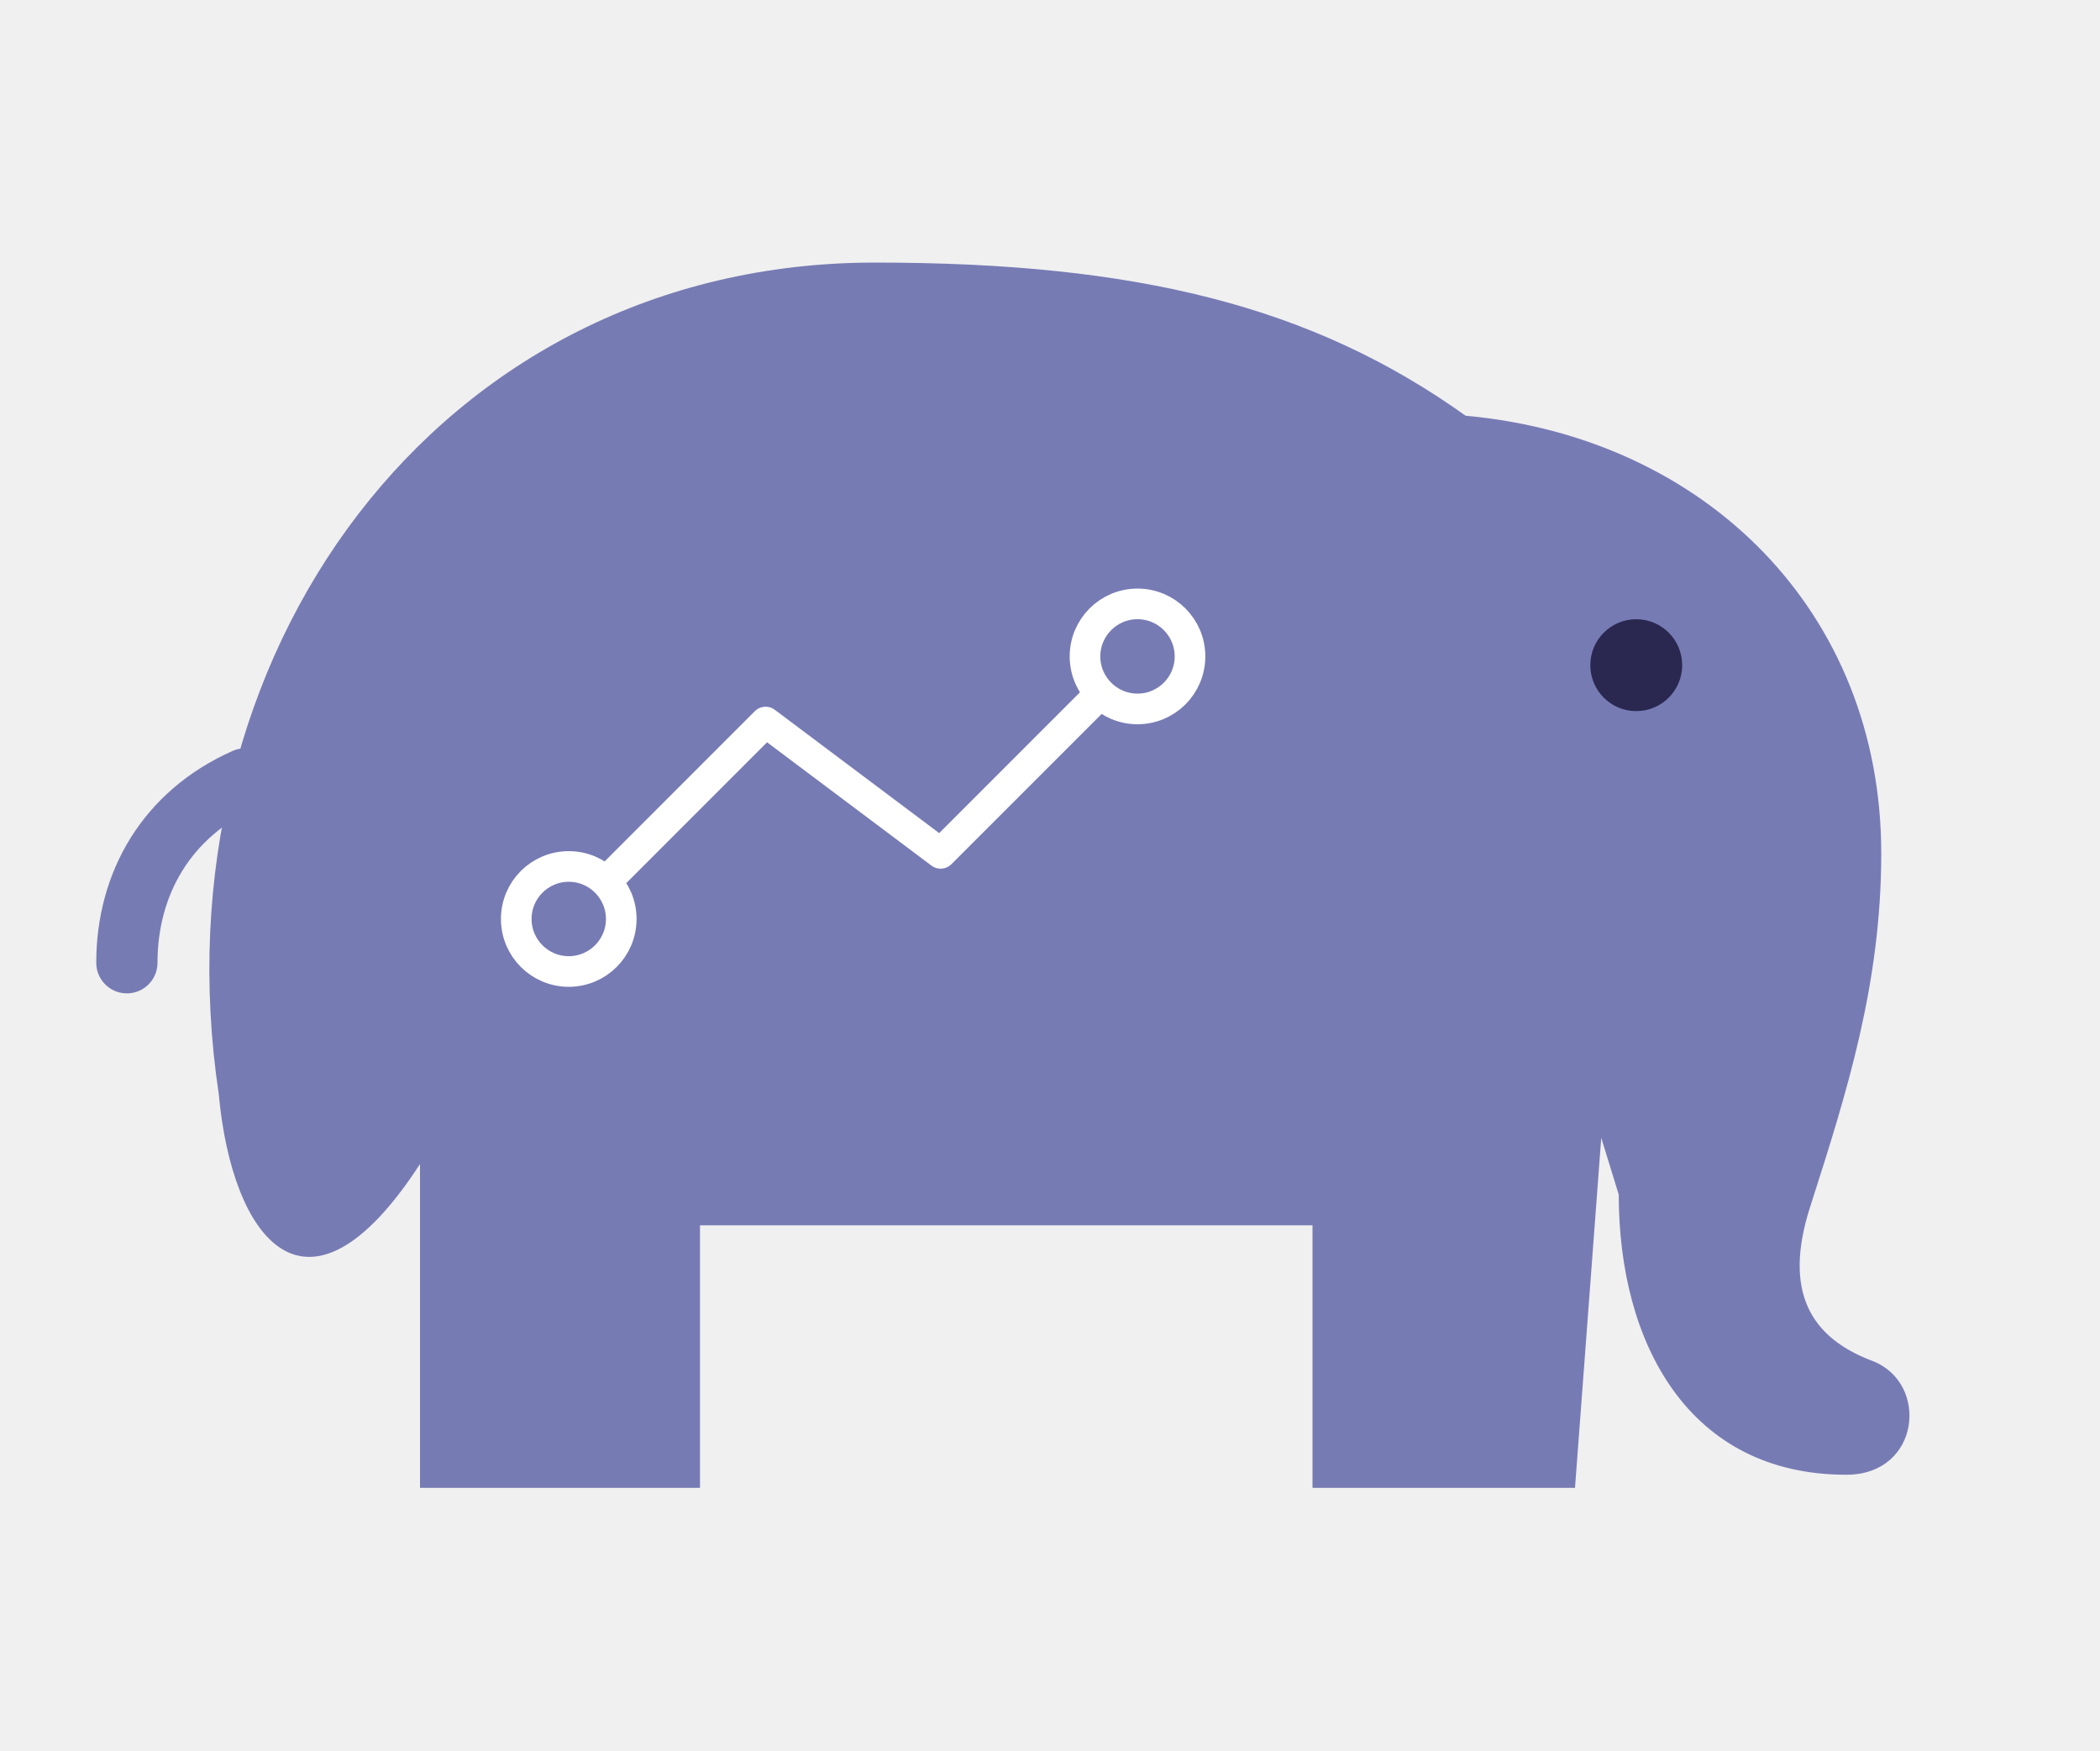
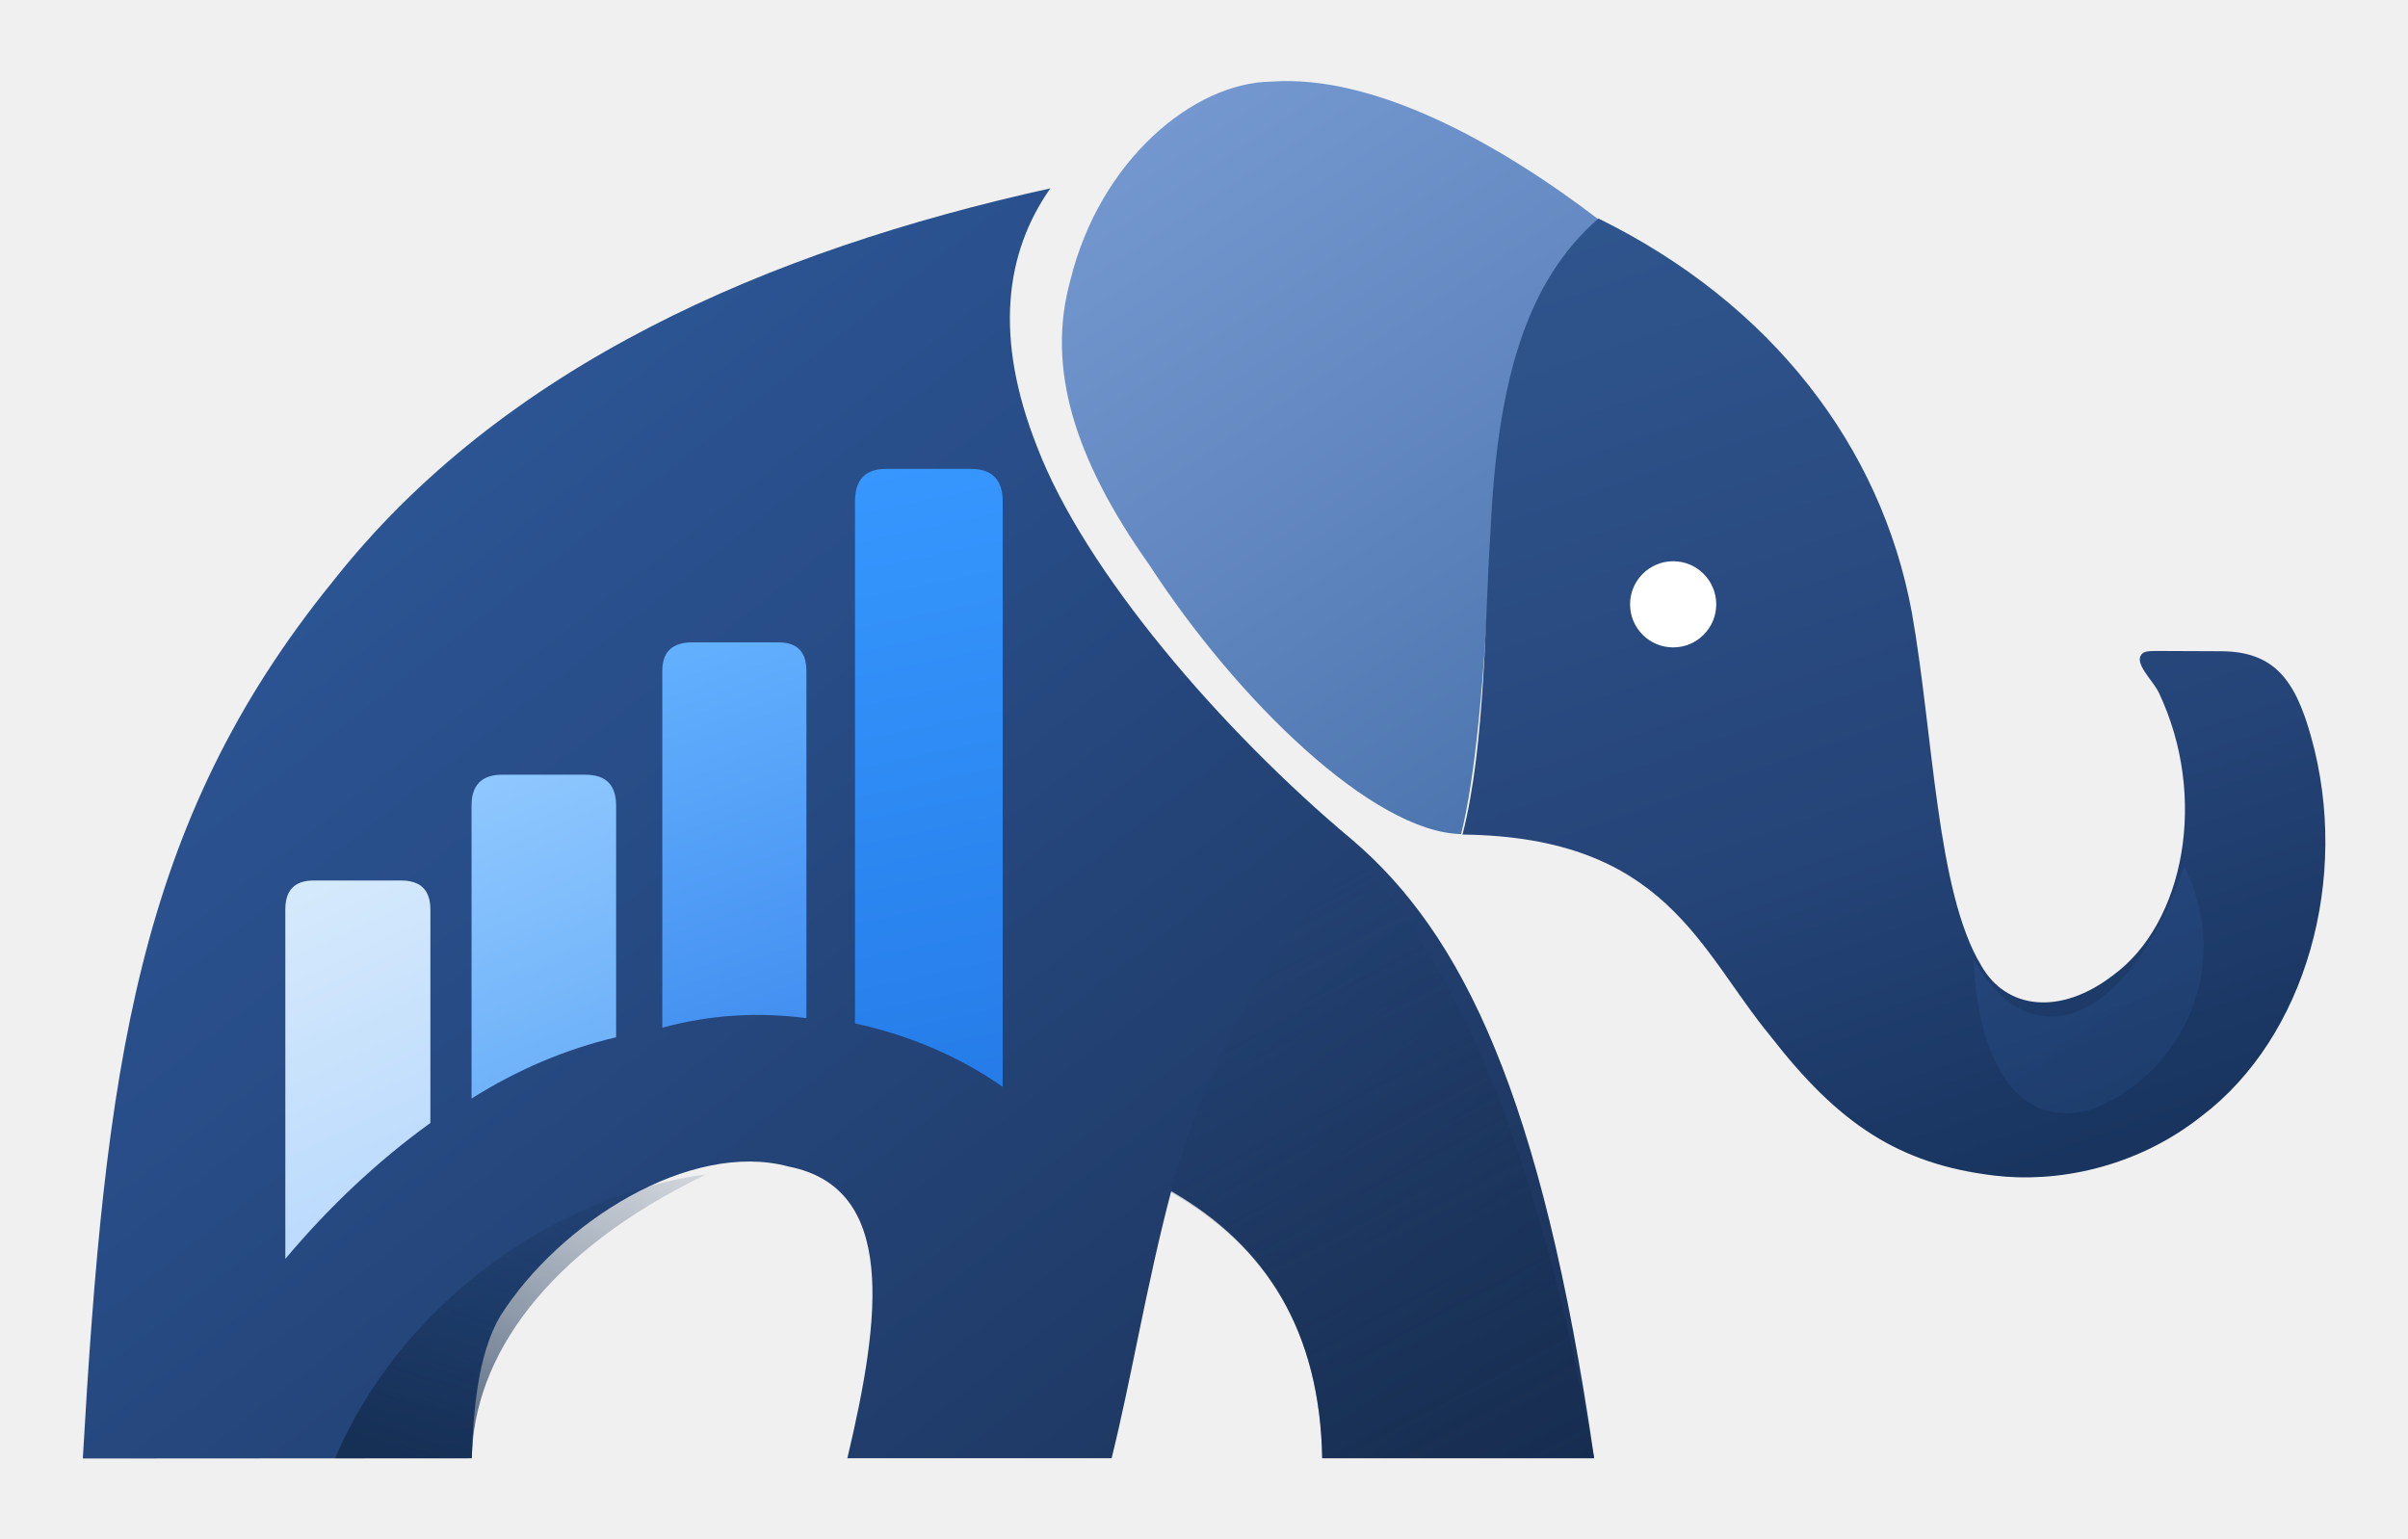
- <svg xmlns="http://www.w3.org/2000/svg" viewBox="0 0 48 40" fill="none">
-   <path d="M5.6 17.8C3.8 18.6 2.9 20.2 2.9 22" stroke="#777bb4" stroke-width="1.4" stroke-linecap="round" />
-   <path fill="#777bb4" d="M5 25C3.5 15 10 6 20 6c6 0 10 1 13.5 3.5C39 10 43 14 43 19.5c0 3-.8 5.5-1.6 8-.6 1.8-.2 3 1.4 3.6 1.3.5 1.1 2.6-.6 2.6-3.6 0-5.2-3-5.2-6.4l-.4-1.3-.6 8H30v-6H16v6h-6.4v-7.4C7 30.6 5.3 28.3 5 25z" />
-   <path d="M13 21 17.5 16.5 21.5 19.5 26 15" stroke="#fff" stroke-width="0.7" stroke-linecap="round" stroke-linejoin="round" />
-   <circle cx="13" cy="21" r="1.2" fill="#777bb4" stroke="#fff" stroke-width="0.7" />
-   <circle cx="26" cy="15" r="1.2" fill="#777bb4" stroke="#fff" stroke-width="0.7" />
-   <circle cx="37.4" cy="15.2" r="1.05" fill="#2a2850" />
+ <svg xmlns="http://www.w3.org/2000/svg" viewBox="143 283 1006 643">
+   <defs>
+     <linearGradient id="body" x1="240" y1="340" x2="695" y2="918" gradientUnits="userSpaceOnUse">
+       <stop offset="0" stop-color="#305d9f" />
+       <stop offset="0.42" stop-color="#284d88" />
+       <stop offset="1" stop-color="#1d355d" />
+     </linearGradient>
+     <linearGradient id="ear" x1="590" y1="308" x2="801" y2="625" gradientUnits="userSpaceOnUse">
+       <stop offset="0" stop-color="#789bd2" />
+       <stop offset="0.48" stop-color="#658ac3" />
+       <stop offset="1" stop-color="#4a73ad" />
+     </linearGradient>
+     <linearGradient id="head" x1="805" y1="362" x2="952" y2="787" gradientUnits="userSpaceOnUse">
+       <stop offset="0" stop-color="#30568f" />
+       <stop offset="0.65" stop-color="#254478" />
+       <stop offset="1" stop-color="#18345f" />
+     </linearGradient>
+     <linearGradient id="trunk" x1="962" y1="583" x2="1070" y2="764" gradientUnits="userSpaceOnUse">
+       <stop offset="0" stop-color="#315b9c" />
+       <stop offset="1" stop-color="#23487f" />
+     </linearGradient>
+     <linearGradient id="legShade" x1="368" y1="748" x2="317" y2="894" gradientUnits="userSpaceOnUse">
+       <stop offset="0" stop-color="#18365f" stop-opacity=".13" />
+       <stop offset="1" stop-color="#102747" stop-opacity=".72" />
+     </linearGradient>
+     <linearGradient id="frontLeg" x1="680" y1="661" x2="812" y2="909" gradientUnits="userSpaceOnUse">
+       <stop offset="0" stop-color="#1a355b" stop-opacity="0" />
+       <stop offset="1" stop-color="#132949" stop-opacity=".70" />
+     </linearGradient>
+     <linearGradient id="bar1" x1="260" y1="660" x2="328" y2="803" gradientUnits="userSpaceOnUse">
+       <stop offset="0" stop-color="#d5e9fc" />
+       <stop offset="1" stop-color="#b7d8fd" />
+     </linearGradient>
+     <linearGradient id="bar2" x1="345" y1="607" x2="402" y2="737" gradientUnits="userSpaceOnUse">
+       <stop offset="0" stop-color="#90c8ff" />
+       <stop offset="1" stop-color="#6aaff8" />
+     </linearGradient>
+     <linearGradient id="bar3" x1="421" y1="550" x2="481" y2="716" gradientUnits="userSpaceOnUse">
+       <stop offset="0" stop-color="#64b1ff" />
+       <stop offset="1" stop-color="#428ef0" />
+     </linearGradient>
+     <linearGradient id="bar4" x1="507" y1="479" x2="562" y2="739" gradientUnits="userSpaceOnUse">
+       <stop offset="0" stop-color="#3797ff" />
+       <stop offset="1" stop-color="#257ce8" />
+     </linearGradient>
+   </defs>
+   <path fill="url(#body)" d="  M 177.6,892.4  C 186.9,730.3 199.8,627.2 282.0,526.0  C 353.0,435.8 463.9,387.7 581.8,361.7  C 562.8,388.8 558.3,424.1 576.2,469.5  C 596.1,521.7 653.3,588.2 707.9,633.9  C 753.7,672.9 787.1,740.5 809.0,892.3  L 695.4,892.3  C 694.4,839.3 672.2,803.7 632.3,780.7  C 621.8,820.6 615.9,858.0 607.4,892.3  L 497.0,892.3  C 511.0,833.4 517.8,779.3 472.4,770.4  C 431.4,759.4 376.8,793.7 352.0,832.9  C 342.5,849.0 340.7,873.2 340.1,892.3  Z" />
+   <path fill="url(#bar1)" d="M 274,650.9 H 310.6 Q 322.8,650.9 322.8,663.0 V 752.2  Q 290.0,775.9 262.2,809.0 V 663.0 Q 262.2,650.9 274,650.9 Z" />
+   <path fill="url(#bar2)" d="M 352.8,606.7 H 387.6 Q 400.4,606.7 400.4,619.6 V 716.4  Q 368.9,723.8 340.0,742.0 V 619.6 Q 340.0,606.7 352.8,606.7 Z" />
+   <path fill="url(#bar3)" d="M 432.2,551.4 H 468.3 Q 479.9,551.4 479.9,563.3 V 708.4  Q 448.9,704.4 419.7,712.4 V 563.3 Q 419.7,551.4 432.2,551.4 Z" />
+   <path fill="url(#bar4)" d="M 513.2,478.9 H 548.5 Q 561.9,478.9 561.9,492.5 V 737.1  Q 534.6,718.1 500.2,710.6 V 492.5 Q 500.2,478.9 513.2,478.9 Z" />
+   <path fill="url(#legShade)" d="M 283.0,892.3 C 310.2,828.3 374.2,782.1 438.0,773.7  C 370.6,806.2 340.8,850.4 340.1,892.3 Z" />
+   <path fill="url(#frontLeg)" d="M 631.7,780.9 C 652.6,711.8 678.8,672.9 708.6,640.0  C 758.8,692.2 789.3,783.6 809,892.3 H 695.4 C 694.4,839.3 672.2,803.7 631.7,780.9 Z" />
+   <path fill="url(#ear)" d="M 753.4,631.5  C 716.7,630.7 660.0,575.8 623.0,518.8  C 591.9,474.9 580.0,436.6 590.2,400.0  C 602.5,350.0 641.6,317.5 674.1,317.1  C 716.7,314.0 768.5,342.3 811.0,374.8  C 778.3,409.1 768.2,451.8 765.8,508.3  C 763.4,566.4 759.1,609.0 753.4,631.5 Z" />
+   <path fill="url(#head)" d="M 810.8,374.3  C 883.0,409.8 928.9,469.5 941.7,538.8  C 950.7,589.4 952.0,655.7 970.7,686.4  C 981.0,704.7 1003.6,707.6 1025.9,690.4  C 1055.5,668.7 1065.7,616.0 1044.8,572.2  C 1042.2,567.0 1034.2,559.9 1037.9,556.2  C 1039.0,554.8 1042.5,555.0 1046.2,555.0  L 1070.6,555.1  C 1093.2,555.1 1101.9,567.2 1108.5,590.8  C 1125.1,649.9 1106.3,716.4 1062.7,749.4  C 1034.6,771.6 1001.2,777.2 976.3,774.2  C 936.1,769.4 911.0,752.4 882.8,716.1  C 852.8,679.8 839.0,632.7 754.0,631.7  C 763.7,594.1 763.3,539.9 765.7,505.0  C 768.5,442.7 780.5,400.6 810.8,374.3 Z" />
+   <path fill="url(#trunk)" opacity=".35" d="  M 967.5,684.0  C 994.0,730.0 1035.0,705.0 1055.5,645.0  C 1077.8,690.2 1050.7,734.0 1017.1,746.4  C 989.0,755.1 969.5,731.4 967.5,684.0 Z" />
+   <circle cx="842" cy="535.5" r="18.0" fill="#fff" />
</svg>
